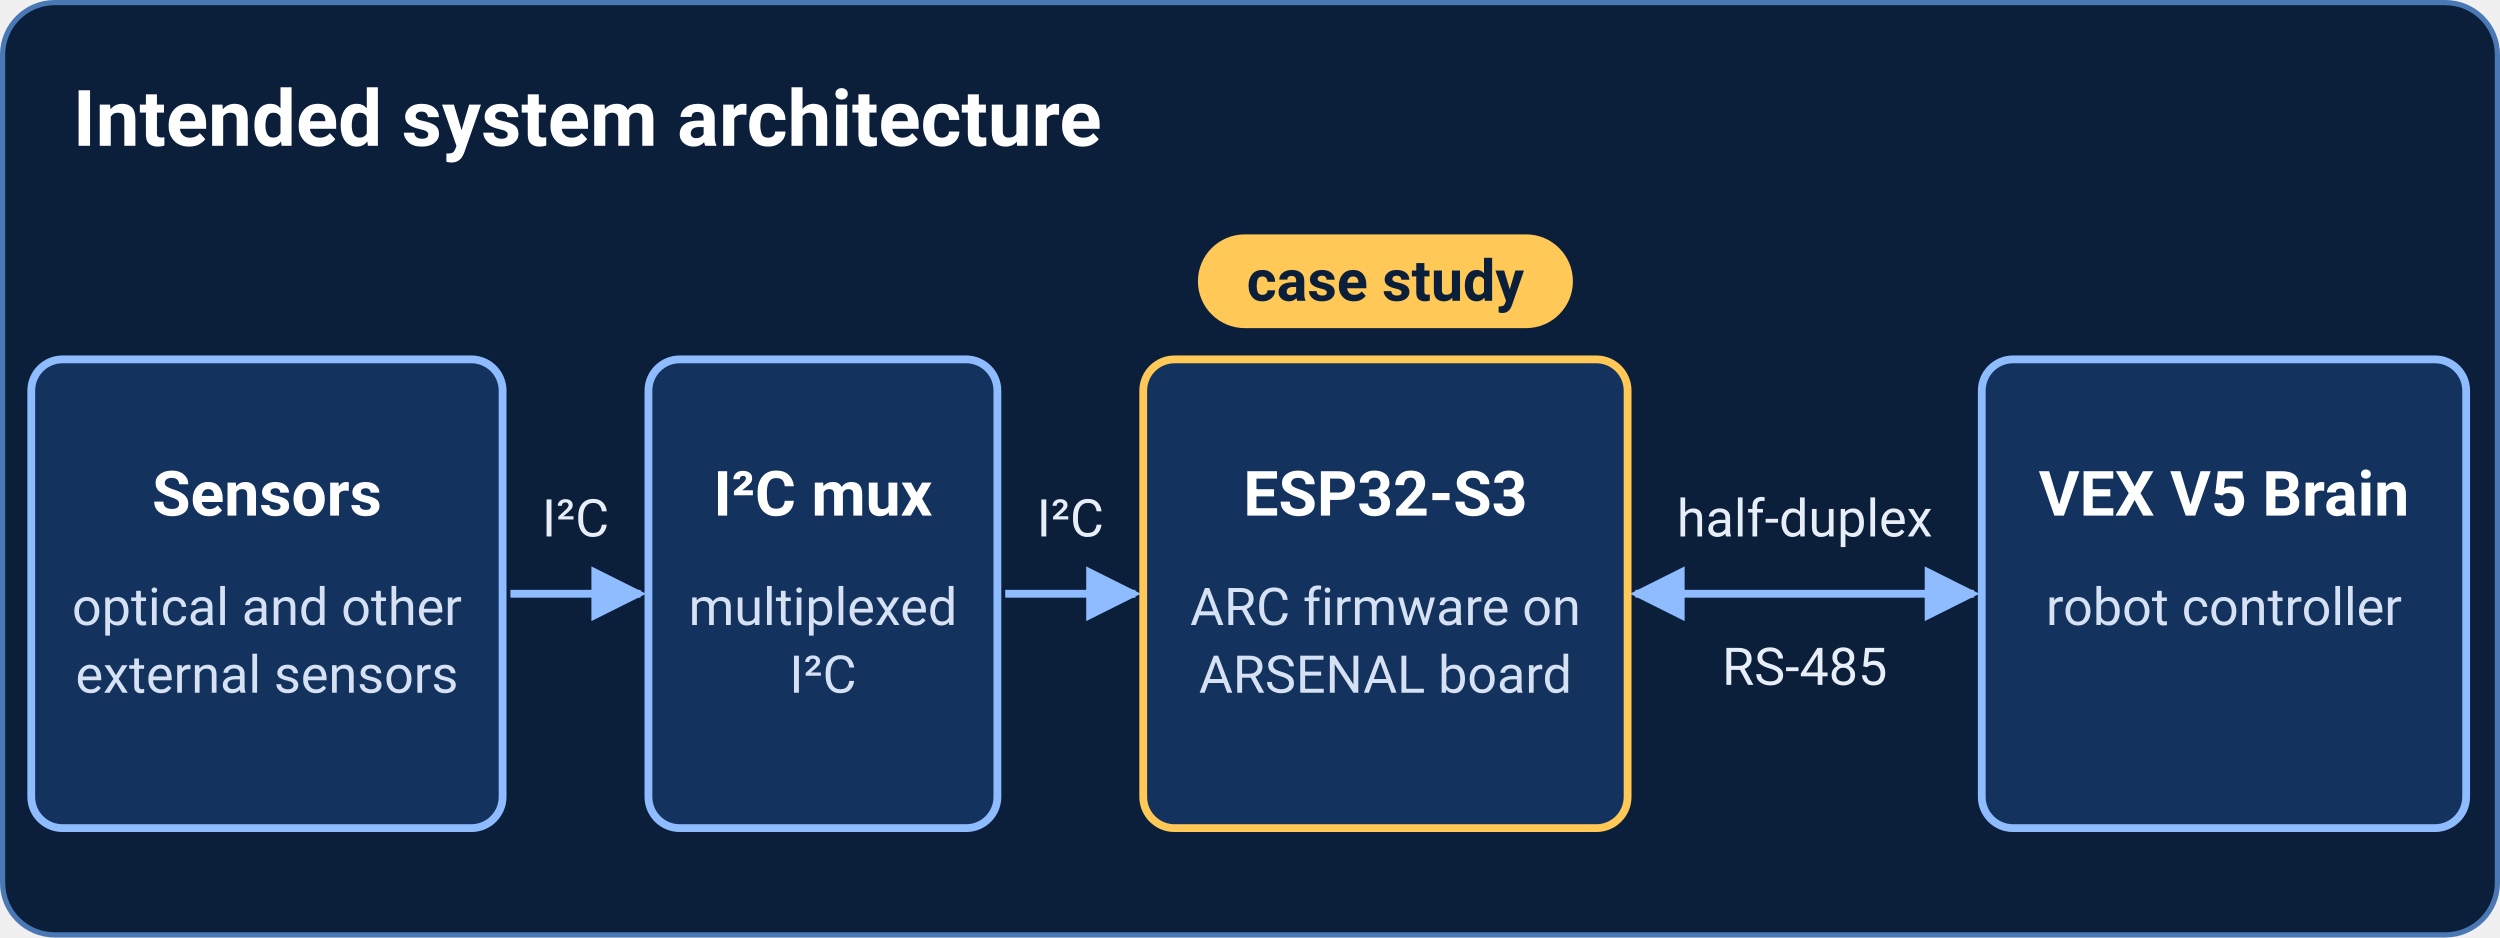
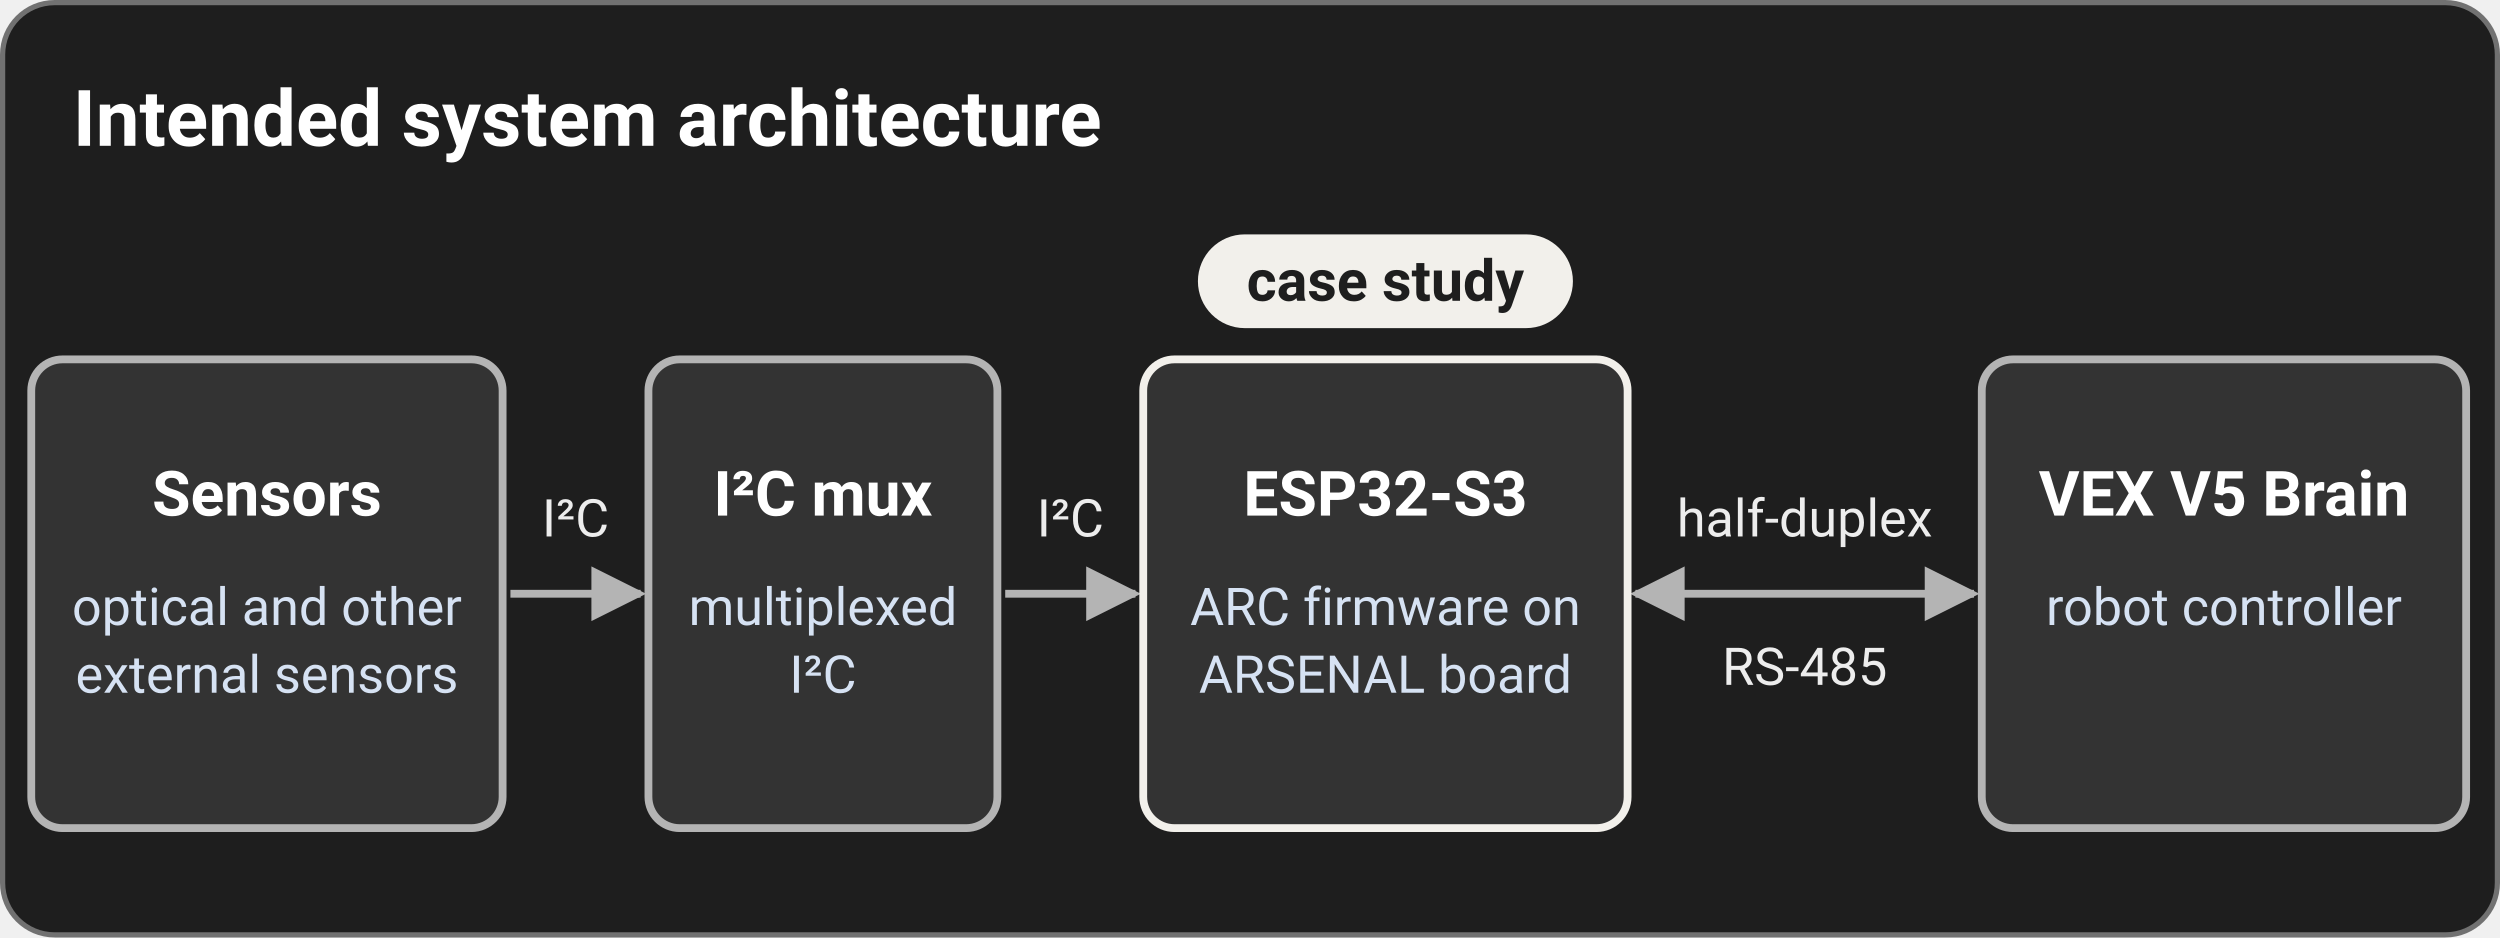
<svg xmlns="http://www.w3.org/2000/svg" viewBox="0 0 960 360" role="img" aria-labelledby="arc-title arc-desc" font-family="system-ui, -apple-system, 'Segoe UI', Roboto, sans-serif">
  <defs>
    <marker id="arrow" viewBox="0 0 10 10" refX="9" refY="5" markerWidth="7" markerHeight="7" markerUnits="strokeWidth" orient="auto-start-reverse">
-       <path d="M0,0 L10,5 L0,10 z" fill="#8fbcff" />
+       <path d="M0,0 L10,5 L0,10 z" fill="#b4b4b4" />
    </marker>
  </defs>
-   <rect x="1" y="1" width="958" height="358" rx="20" fill="#0b1f3a" stroke="#4a78b5" stroke-width="2" />
+   <rect x="1" y="1" width="958" height="358" rx="20" fill="#1e1e1e" stroke="#717171" stroke-width="2" />
  <text x="28" y="56" font-size="30" font-weight="700" fill="#ffffff">Intended system architecture</text>
-   <g stroke="#8fbcff" stroke-width="3" fill="none">
+   <g stroke="#b4b4b4" stroke-width="3" fill="none">
    <line x1="196" y1="228" x2="246" y2="228" marker-end="url(#arrow)" />
    <line x1="386" y1="228" x2="436" y2="228" marker-end="url(#arrow)" />
    <line x1="628" y1="228" x2="758" y2="228" marker-start="url(#arrow)" marker-end="url(#arrow)" />
  </g>
-   <g font-size="20" fill="#e8eef8" text-anchor="middle">
+   <g font-size="20" fill="#ededed" text-anchor="middle">
    <text x="221" y="206">I²C</text>
    <text x="411" y="206">I²C</text>
    <text x="693" y="206">half-duplex</text>
    <text x="693" y="263">RS-485</text>
  </g>
-   <g stroke-width="3" fill="#13325e">
-     <rect x="12" y="138" width="181" height="180" rx="12" stroke="#8fbcff" />
-     <rect x="249" y="138" width="134" height="180" rx="12" stroke="#8fbcff" />
-     <rect x="439" y="138" width="186" height="180" rx="12" stroke="#ffc857" />
-     <rect x="761" y="138" width="186" height="180" rx="12" stroke="#8fbcff" />
+   <g stroke-width="3" fill="#333333">
+     <rect x="12" y="138" width="181" height="180" rx="12" stroke="#b4b4b4" />
+     <rect x="249" y="138" width="134" height="180" rx="12" stroke="#b4b4b4" />
+     <rect x="439" y="138" width="186" height="180" rx="12" stroke="#f2f0eb" />
+     <rect x="761" y="138" width="186" height="180" rx="12" stroke="#b4b4b4" />
  </g>
-   <rect x="460" y="90" width="144" height="36" rx="18" fill="#ffc857" />
-   <text x="532" y="115.5" font-size="22" font-weight="700" fill="#0b1f3a" text-anchor="middle">case study</text>
+   <rect x="460" y="90" width="144" height="36" rx="18" fill="#f2f0eb" />
+   <text x="532" y="115.5" font-size="22" font-weight="700" fill="#1e1e1e" text-anchor="middle">case study</text>
  <g text-anchor="middle">
    <g font-size="24" font-weight="700" fill="#ffffff">
      <text x="102.5" y="198">Sensors</text>
      <text x="316" y="198">I²C mux</text>
      <text x="532" y="198">ESP32-S3</text>
      <text x="854" y="198">VEX V5 Brain</text>
    </g>
    <g font-size="20" fill="#d6e2f3">
      <text x="102.5" y="240">optical and other</text>
      <text x="102.5" y="266">external sensors</text>
      <text x="316" y="240">multiplexed</text>
      <text x="316" y="266">I²C</text>
      <text x="532" y="240">ARC firmware on</text>
      <text x="532" y="266">ARSENAL board</text>
      <text x="854" y="240">robot controller</text>
    </g>
  </g>
</svg>
